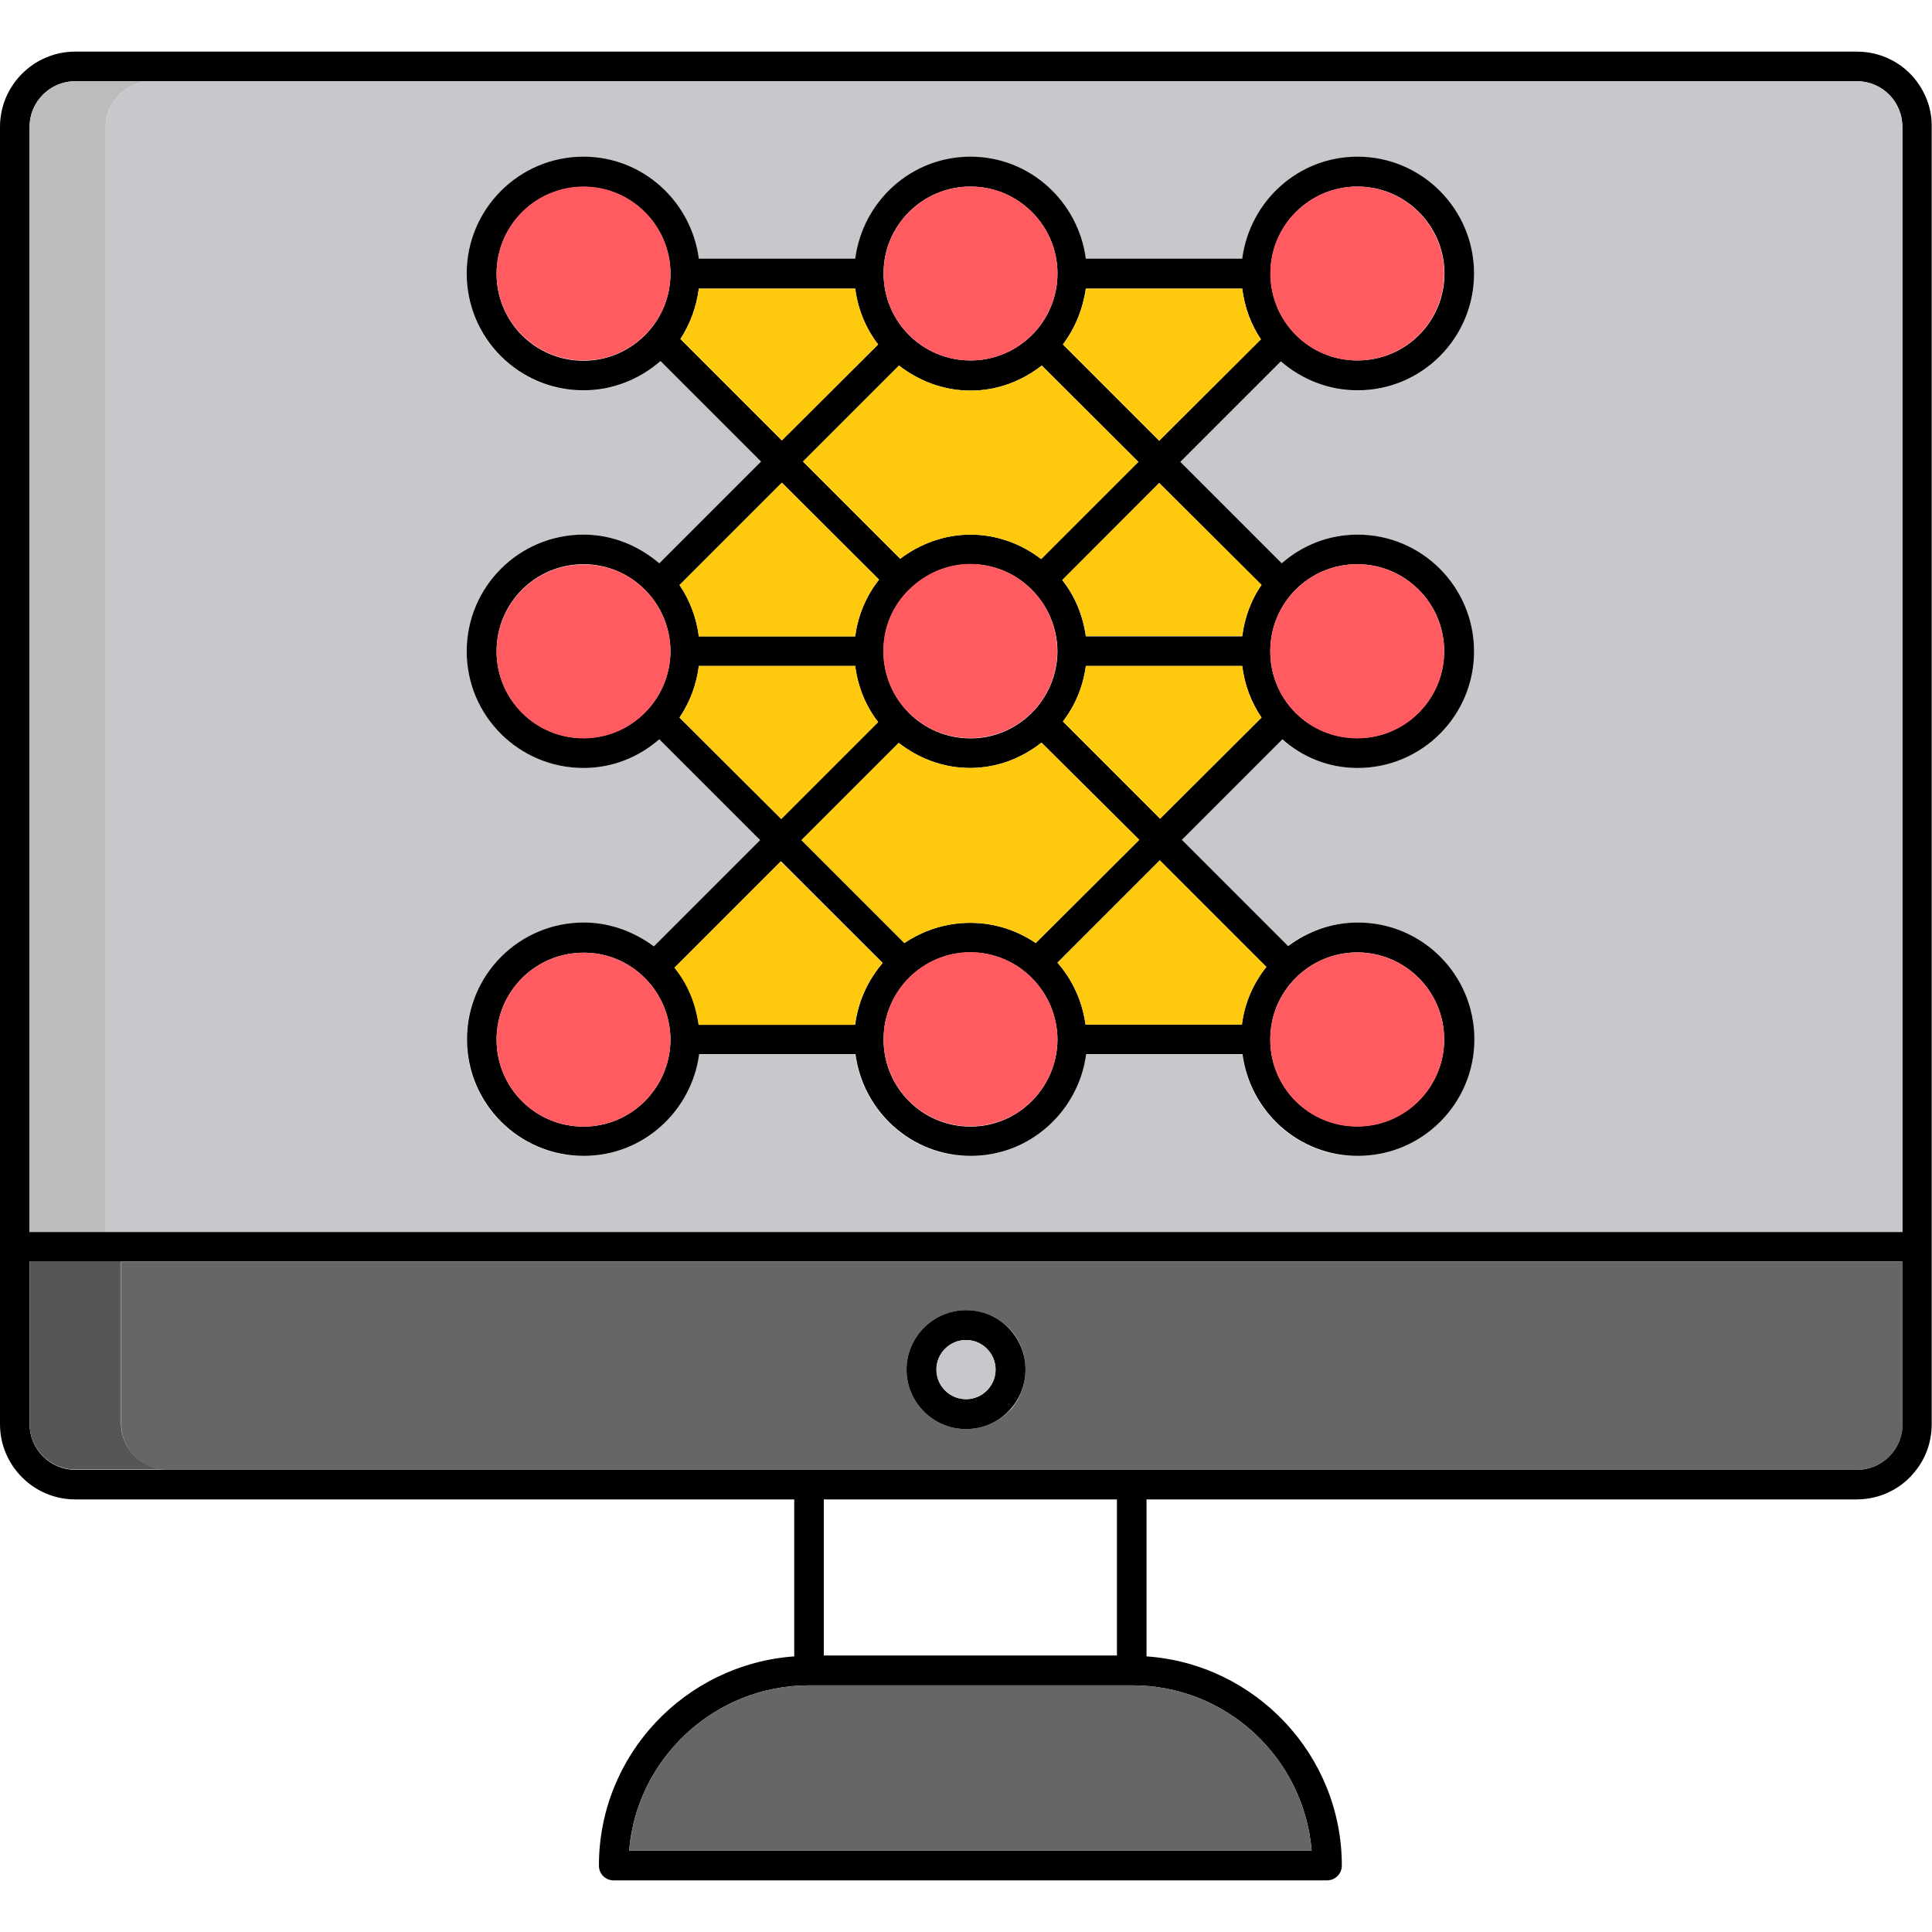
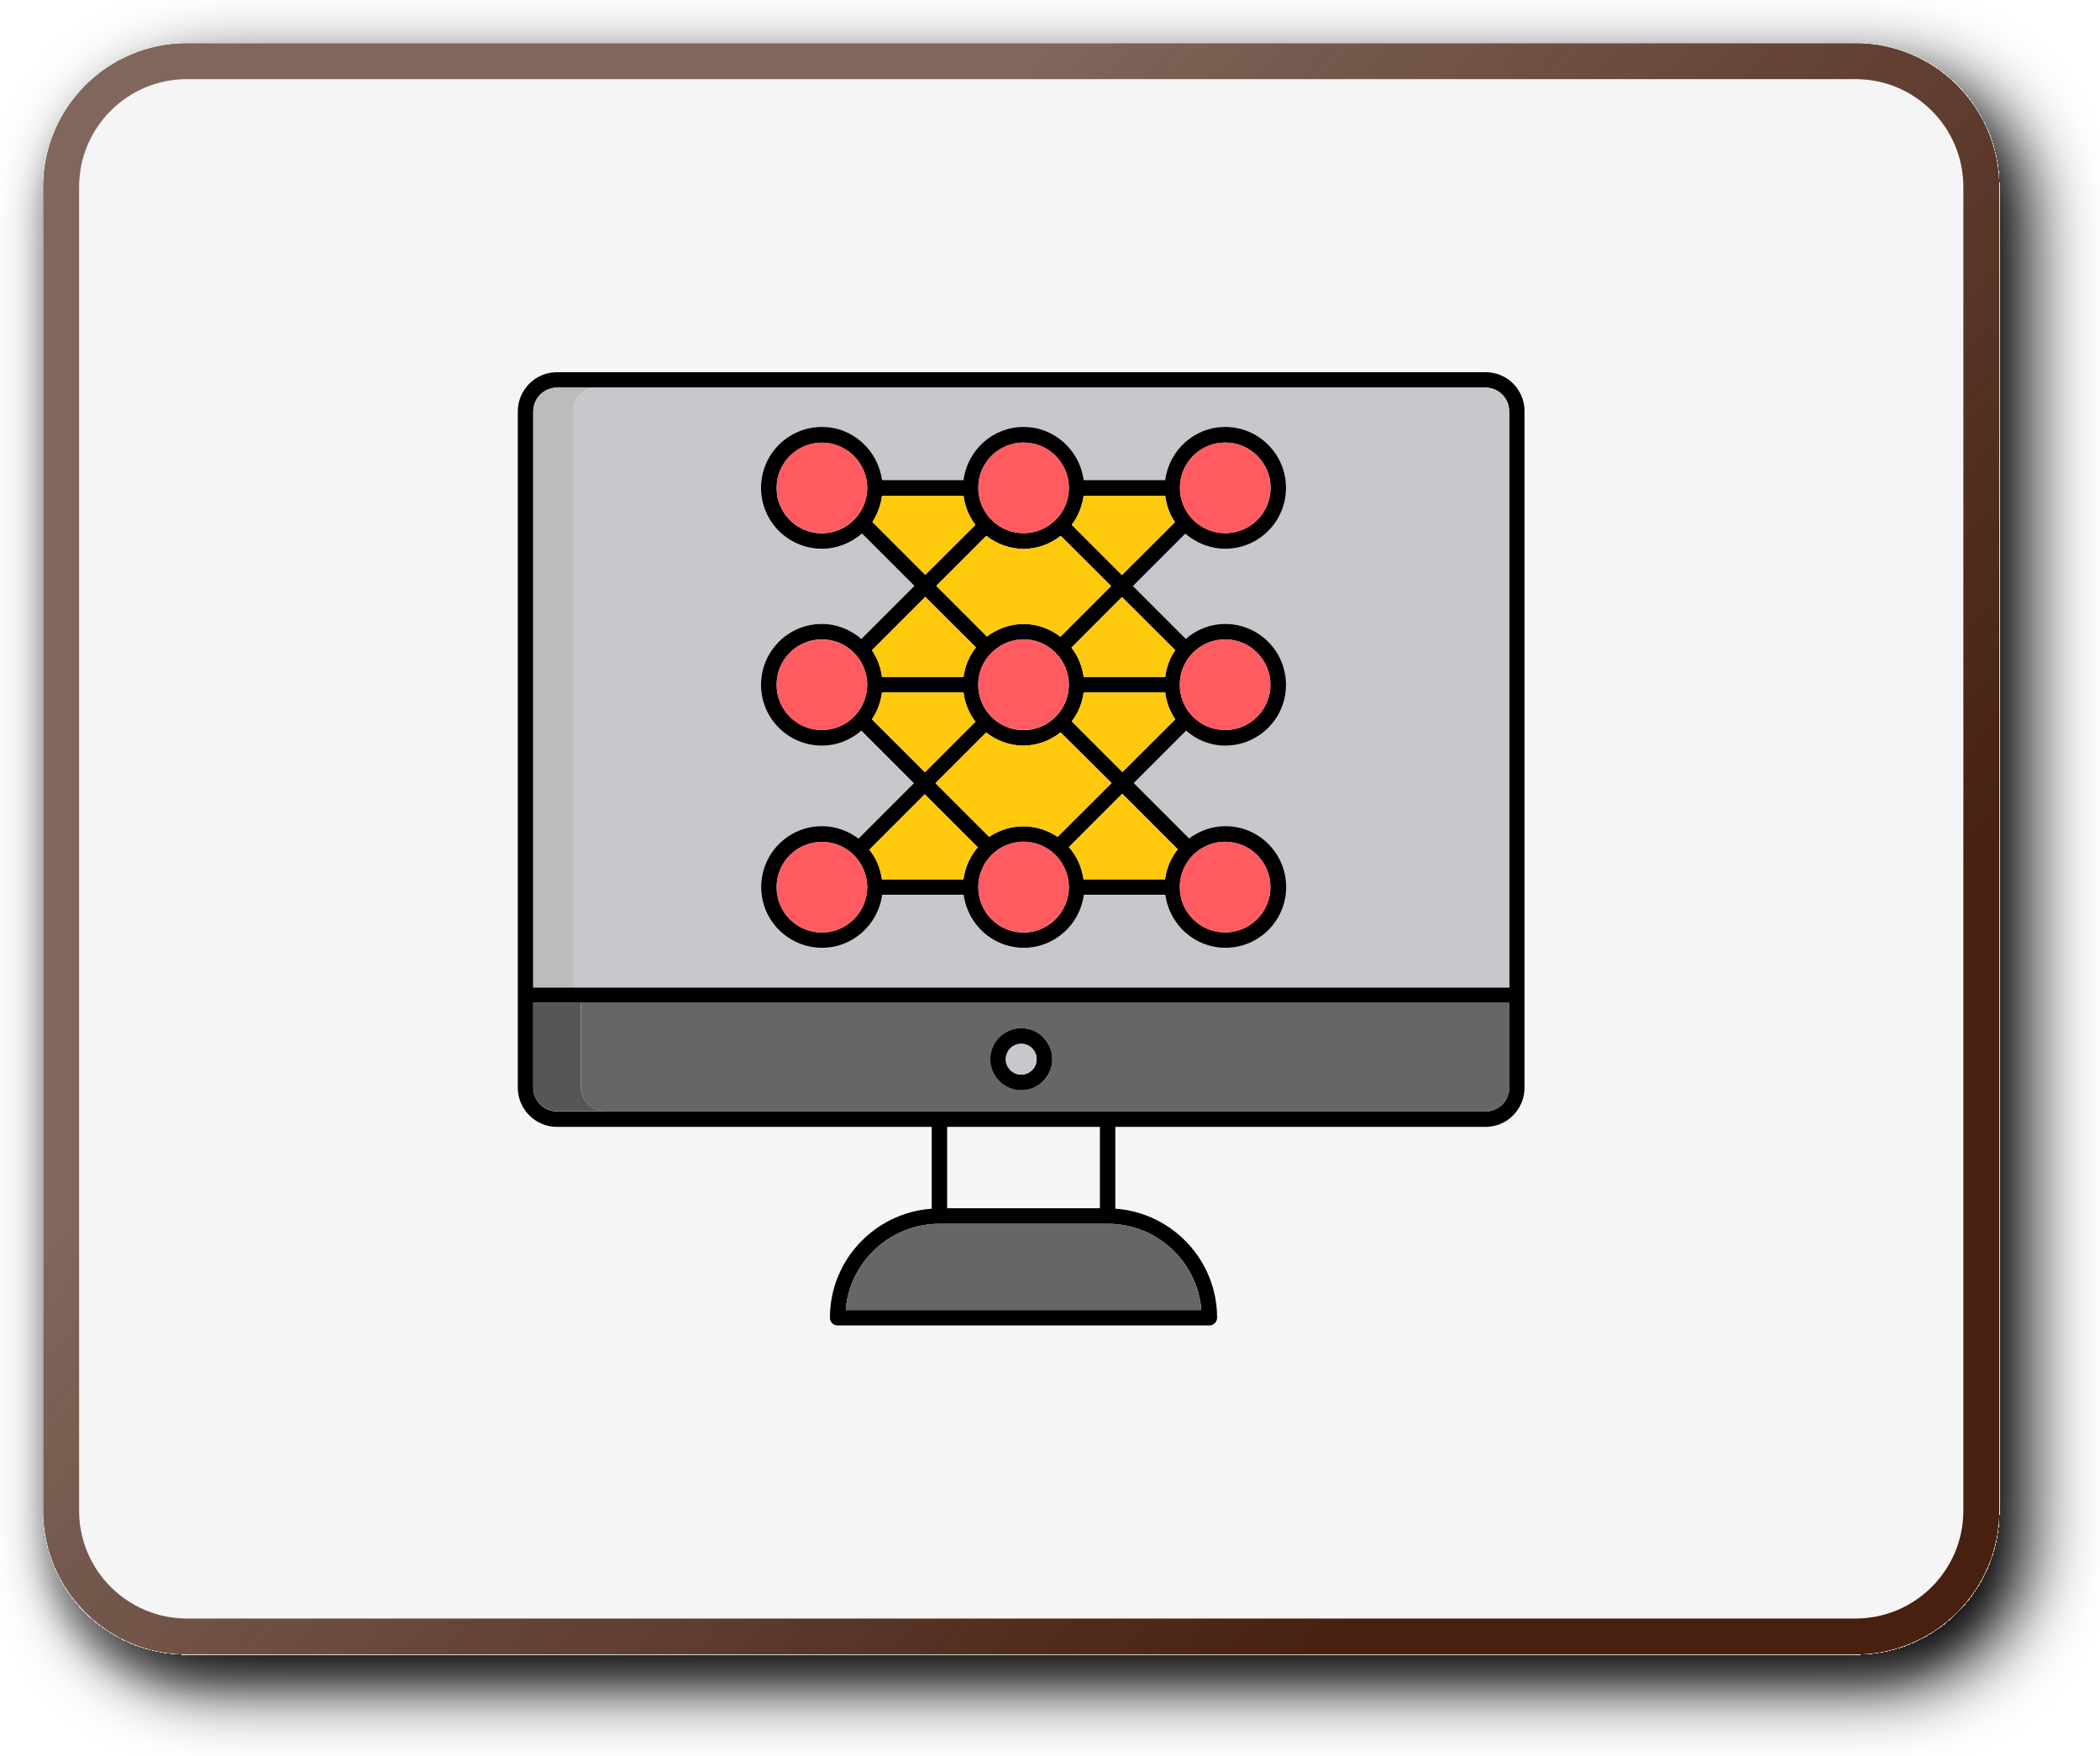
- <svg xmlns="http://www.w3.org/2000/svg" enable-background="new 0 0 64 64" viewBox="0 0 64 64">
-   <path d="M63.49,2.69c-0.45-0.6-1.17-0.98-1.98-0.98H2.49C1.12,1.71,0,2.83,0,4.2v42.98c0,1.37,1.12,2.49,2.49,2.49h23.82v5.2   c-3.61,0.26-6.47,3.26-6.47,6.93c0,0.28,0.22,0.49,0.49,0.49h23.63c0.27,0,0.49-0.22,0.49-0.49c0-3.67-2.87-6.68-6.47-6.93v-5.2   h23.52c0.81,0,1.53-0.38,1.98-0.98c0.32-0.41,0.51-0.94,0.51-1.51V4.2C64,3.64,63.81,3.12,63.49,2.69z M0.98,4.2   c0-0.83,0.68-1.51,1.51-1.51h59.02c0.84,0,1.51,0.68,1.51,1.51v36.61H0.98V4.2z M43.45,61.31H20.84c0.25-3.06,2.83-5.48,5.96-5.48   h10.69C40.63,55.82,43.2,58.24,43.45,61.31z M27.29,54.84v-5.17H37v5.17H27.29z M63.02,47.18c0,0.83-0.67,1.51-1.51,1.51H2.49   c-0.83,0-1.51-0.68-1.51-1.51v-5.39h62.03V47.18z" />
-   <path fill="#666" d="M43.45 61.31H20.84c.25-3.06 2.83-5.48 5.96-5.48h10.69C40.63 55.82 43.2 58.24 43.45 61.31zM4.02 41.79v5.39c0 .83.68 1.51 1.51 1.51h55.99c.84 0 1.51-.68 1.51-1.51v-5.39H4.02zM32 47.34c-1.08 0-1.97-.88-1.97-1.97 0-1.08.89-1.97 1.97-1.97.61 0 1.15.28 1.53.71.28.34.44.78.44 1.26 0 .49-.17.93-.44 1.27C33.15 47.06 32.61 47.34 32 47.34z" />
-   <path fill="#565656" d="M5.52,48.68H2.49c-0.83,0-1.51-0.68-1.51-1.51v-5.39h3.03v5.39C4.02,48,4.7,48.68,5.52,48.68z" />
-   <path fill="#c8c8cc" d="M61.51,2.69H5.01c-0.83,0-1.51,0.68-1.51,1.51v36.61h59.51V4.2C63.02,3.37,62.35,2.69,61.51,2.69z M44.97,38.3   c-1.97,0-3.57-1.48-3.82-3.37h-5.18c-0.19,1.47-1.2,2.68-2.56,3.15c-0.39,0.14-0.82,0.22-1.26,0.22c-1.97,0-3.57-1.48-3.82-3.37   h-5.18c-0.19,1.47-1.2,2.68-2.56,3.15c-0.39,0.14-0.82,0.22-1.26,0.22c-2.14,0-3.87-1.73-3.87-3.86c0-2.14,1.73-3.87,3.87-3.87   c0.43,0,0.86,0.08,1.25,0.22c0.38,0.13,0.75,0.32,1.07,0.57l0.74-0.74l2.79-2.79l-3.34-3.34c-0.36,0.32-0.8,0.57-1.26,0.73   c-0.39,0.14-0.81,0.22-1.25,0.22c-2.14,0-3.87-1.73-3.87-3.86c0-2.14,1.73-3.87,3.87-3.87c0.44,0,0.86,0.08,1.25,0.22   c0.46,0.16,0.9,0.41,1.26,0.73l3.37-3.37l-3.33-3.33c-0.37,0.33-0.82,0.59-1.3,0.76c-0.39,0.14-0.81,0.22-1.25,0.22   c-2.14,0-3.87-1.73-3.87-3.87c0-2.13,1.73-3.87,3.87-3.87c0.44,0,0.87,0.08,1.26,0.22c1.36,0.47,2.37,1.68,2.56,3.16h5.18   c0.25-1.9,1.85-3.38,3.82-3.38c0.44,0,0.87,0.08,1.26,0.22c1.36,0.47,2.37,1.68,2.56,3.16h5.18c0.25-1.9,1.85-3.38,3.82-3.38   c0.44,0,0.87,0.08,1.26,0.22c1.51,0.52,2.6,1.97,2.6,3.65c0,1.69-1.09,3.13-2.6,3.65c-0.39,0.14-0.82,0.22-1.26,0.22   c-0.31,0-0.6-0.04-0.88-0.11c-0.63-0.15-1.19-0.45-1.66-0.86L39.1,15.3l3.36,3.36c0.47-0.4,1.04-0.71,1.67-0.85   c0.27-0.07,0.55-0.1,0.84-0.1c0.44,0,0.87,0.08,1.26,0.22c1.51,0.52,2.6,1.96,2.6,3.65c0,1.68-1.09,3.12-2.6,3.64   c-0.39,0.14-0.82,0.22-1.26,0.22c-0.29,0-0.57-0.03-0.84-0.1c-0.63-0.14-1.2-0.44-1.67-0.85l-3.33,3.33l3.52,3.52   c0.51-0.38,1.11-0.65,1.78-0.74c0.18-0.03,0.35-0.04,0.53-0.04c0.43,0,0.86,0.07,1.25,0.22c1.52,0.51,2.61,1.96,2.61,3.65   c0,1.68-1.09,3.12-2.6,3.64C45.83,38.22,45.41,38.3,44.97,38.3z" />
-   <path fill="#bcbcbc" d="M5.01,2.69c-0.83,0-1.51,0.68-1.51,1.51v36.61H0.98V4.2c0-0.83,0.68-1.51,1.51-1.51H5.01z" />
-   <path d="M44.97,25.44c2.13,0,3.86-1.73,3.86-3.86c0-2.14-1.73-3.87-3.86-3.87c-0.96,0-1.84,0.36-2.51,0.95L39.1,15.3l3.33-3.33   c0.68,0.59,1.57,0.96,2.54,0.96c2.13,0,3.86-1.73,3.86-3.87c0-2.13-1.73-3.87-3.86-3.87c-1.97,0-3.57,1.48-3.82,3.38h-5.18   c-0.25-1.9-1.86-3.38-3.82-3.38c-1.97,0-3.57,1.48-3.82,3.38h-5.18c-0.25-1.9-1.86-3.38-3.82-3.38c-2.14,0-3.87,1.74-3.87,3.87   c0,2.14,1.73,3.87,3.87,3.87c0.97,0,1.86-0.37,2.55-0.97l3.33,3.33l-3.37,3.37c-0.68-0.58-1.55-0.95-2.51-0.95   c-2.14,0-3.87,1.73-3.87,3.87c0,2.13,1.73,3.86,3.87,3.86c0.96,0,1.83-0.36,2.51-0.95l3.34,3.34l-3.52,3.52   c-0.65-0.48-1.45-0.79-2.32-0.79c-2.14,0-3.87,1.73-3.87,3.87c0,2.13,1.73,3.86,3.87,3.86c1.96,0,3.57-1.48,3.82-3.37h5.18   c0.25,1.89,1.85,3.37,3.82,3.37c1.96,0,3.57-1.48,3.82-3.37h5.18c0.25,1.89,1.85,3.37,3.82,3.37c2.13,0,3.86-1.73,3.86-3.86   c0-2.14-1.73-3.87-3.86-3.87c-0.88,0-1.66,0.3-2.31,0.78l-3.52-3.52l3.33-3.33C43.13,25.07,44,25.44,44.97,25.44z M44.97,6.18   c1.59,0,2.88,1.3,2.88,2.88c0,1.6-1.29,2.88-2.88,2.88c-1.6,0-2.88-1.29-2.88-2.88C42.08,7.48,43.37,6.18,44.97,6.18z M35.97,9.56   h5.18c0.08,0.62,0.29,1.19,0.62,1.68L38.4,14.6l-3.19-3.19C35.61,10.88,35.87,10.24,35.97,9.56z M35.03,21.58   c-0.01,1.59-1.3,2.88-2.88,2.88c-1.6,0-2.88-1.29-2.88-2.88c0,0,0,0,0-0.01c0-0.8,0.32-1.51,0.85-2.03s1.24-0.85,2.04-0.85   C33.73,18.69,35.02,19.98,35.03,21.58L35.03,21.58C35.02,21.58,35.03,21.58,35.03,21.58z M37.74,27.82l-3.43,3.42   c-0.62-0.42-1.36-0.67-2.17-0.67c-0.81,0-1.56,0.25-2.18,0.67l-3.41-3.41l3.22-3.22c0.66,0.51,1.47,0.83,2.36,0.83   c0.9,0,1.71-0.32,2.37-0.84L37.74,27.82z M34.49,18.52c-0.65-0.5-1.46-0.81-2.34-0.81c-0.88,0-1.68,0.31-2.33,0.8l-3.22-3.22   l3.18-3.18c0.66,0.51,1.48,0.83,2.37,0.83c0.9,0,1.7-0.32,2.36-0.83l3.2,3.19L34.49,18.52z M32.15,6.18c1.59,0,2.88,1.3,2.88,2.88   c0,1.6-1.3,2.88-2.88,2.88c-1.6,0-2.88-1.29-2.88-2.88C29.26,7.48,30.55,6.18,32.15,6.18z M19.33,11.95c-1.6,0-2.88-1.29-2.88-2.88   c0-1.59,1.29-2.88,2.88-2.88c1.59,0,2.88,1.3,2.88,2.88C22.21,10.66,20.91,11.95,19.33,11.95z M22.54,11.23   c0.32-0.49,0.53-1.06,0.61-1.67h5.18c0.09,0.69,0.35,1.32,0.76,1.85l-3.19,3.18L22.54,11.23z M25.9,15.99l3.22,3.21   c-0.42,0.53-0.7,1.18-0.79,1.88h-5.18c-0.08-0.62-0.3-1.2-0.64-1.7L25.9,15.99z M22.21,21.57C22.21,21.58,22.21,21.58,22.21,21.57   c-0.01,1.6-1.3,2.88-2.88,2.88c-1.6,0-2.88-1.29-2.88-2.88c0-1.6,1.29-2.88,2.88-2.88C20.91,18.69,22.2,19.97,22.21,21.57   C22.21,21.57,22.21,21.57,22.21,21.57z M22.51,23.77c0.34-0.5,0.56-1.08,0.64-1.71h5.18c0.09,0.7,0.35,1.33,0.76,1.86l-3.21,3.21   L22.51,23.77z M22.21,34.44C22.21,34.44,22.21,34.44,22.21,34.44c-0.01,1.6-1.3,2.88-2.88,2.88c-1.6,0-2.88-1.29-2.88-2.88   c0-1.6,1.29-2.88,2.88-2.88C20.91,31.55,22.2,32.84,22.21,34.44C22.21,34.43,22.21,34.43,22.21,34.44z M28.33,33.94h-5.18   c-0.1-0.72-0.37-1.36-0.8-1.89l3.52-3.52l3.37,3.37C28.75,32.47,28.43,33.17,28.33,33.94z M35.03,34.44   c-0.01,1.59-1.3,2.88-2.88,2.88c-1.6,0-2.88-1.29-2.88-2.88c0-0.01,0-0.01,0-0.01c0-1.59,1.29-2.88,2.88-2.88   C33.73,31.55,35.02,32.84,35.03,34.44L35.03,34.44z M42.08,34.44c0-0.01,0-0.01,0-0.02c0-1.58,1.29-2.87,2.88-2.87   c1.59,0,2.88,1.29,2.88,2.88c0,1.59-1.29,2.88-2.88,2.88C43.37,37.31,42.08,36.03,42.08,34.44C42.08,34.44,42.08,34.44,42.08,34.44   z M41.95,32.03c-0.43,0.54-0.72,1.19-0.81,1.91h-5.18c-0.11-0.78-0.43-1.48-0.93-2.05l3.39-3.39L41.95,32.03z M38.43,27.12   l-3.22-3.22c0.4-0.52,0.67-1.15,0.76-1.84h5.18c0.08,0.63,0.3,1.21,0.64,1.71L38.43,27.12z M41.15,21.08h-5.18   c-0.1-0.7-0.36-1.33-0.78-1.86L38.4,16l3.39,3.38C41.44,19.87,41.23,20.46,41.15,21.08z M42.08,21.57   C42.08,21.57,42.08,21.57,42.08,21.57c0-1.6,1.29-2.88,2.88-2.88c1.59,0,2.88,1.29,2.88,2.88c0,1.59-1.29,2.88-2.88,2.88   c-1.6,0-2.88-1.28-2.88-2.87C42.08,21.58,42.08,21.58,42.08,21.57z" />
-   <path fill="#ffc90d" d="M41.79 19.37c-.34.5-.56 1.08-.64 1.7h-5.18c-.1-.7-.36-1.33-.78-1.86L38.4 16 41.79 19.37zM41.77 11.24L38.4 14.6l-3.19-3.19c.4-.53.66-1.16.76-1.85h5.18C41.23 10.18 41.43 10.75 41.77 11.24zM37.71 15.3l-3.22 3.22c-.65-.5-1.46-.81-2.34-.81-.88 0-1.68.31-2.33.8l-3.22-3.22 3.18-3.18c.66.51 1.48.83 2.37.83.9 0 1.7-.32 2.36-.83L37.71 15.3zM41.79 23.77l-3.36 3.35-3.22-3.22c.4-.52.67-1.15.76-1.84h5.18C41.23 22.69 41.44 23.27 41.79 23.77zM41.95 32.03c-.43.54-.72 1.19-.81 1.91h-5.18c-.11-.78-.43-1.48-.93-2.05l3.39-3.39L41.95 32.03zM37.74 27.82l-3.43 3.42c-.62-.42-1.36-.67-2.17-.67-.81 0-1.56.25-2.18.67l-3.41-3.41 3.22-3.22c.66.51 1.47.83 2.36.83.9 0 1.71-.32 2.37-.84L37.74 27.82zM29.24 31.9c-.49.57-.82 1.27-.92 2.05h-5.18c-.1-.72-.37-1.36-.8-1.89l3.52-3.52L29.24 31.9zM29.09 23.92l-3.21 3.21-3.37-3.36c.34-.5.56-1.08.64-1.71h5.18C28.42 22.76 28.68 23.39 29.09 23.92zM29.12 19.2c-.42.53-.7 1.18-.79 1.88h-5.18c-.08-.62-.3-1.2-.64-1.7l3.39-3.39L29.12 19.2zM29.09 11.41l-3.19 3.18-3.36-3.36c.32-.49.53-1.06.61-1.67h5.18C28.42 10.24 28.68 10.88 29.09 11.41z" />
-   <path fill="#ff5b61" d="M47.84,9.06c0,1.6-1.29,2.88-2.88,2.88c-1.6,0-2.88-1.29-2.88-2.88c0-1.59,1.29-2.88,2.88-2.88   C46.55,6.18,47.84,7.48,47.84,9.06z" />
-   <circle cx="32.15" cy="9.06" r="2.88" fill="#ff5b61" />
-   <circle cx="19.33" cy="9.06" r="2.88" fill="#ff5b61" />
-   <path fill="#ff5b61" d="M47.84 21.58c0 1.59-1.29 2.88-2.88 2.88-1.6 0-2.88-1.28-2.88-2.87 0-.01 0-.01 0-.02 0 0 0 0 0-.01 0-1.59 1.29-2.87 2.88-2.87C46.55 18.69 47.84 19.98 47.84 21.58zM35.02 21.57C35.02 21.58 35.03 21.58 35.02 21.57c0 1.6-1.29 2.88-2.88 2.88-1.6 0-2.88-1.29-2.88-2.88 0 0 0 0 0-.01 0-.8.32-1.51.85-2.03s1.24-.85 2.04-.85C33.73 18.69 35.02 19.98 35.02 21.57L35.02 21.57zM22.21 21.56C22.21 21.57 22.21 21.57 22.21 21.56c0 .02 0 .02 0 .02-.01 1.59-1.3 2.88-2.88 2.88-1.6 0-2.88-1.29-2.88-2.88 0-1.6 1.29-2.88 2.88-2.88C20.91 18.69 22.2 19.97 22.21 21.56zM47.84 34.44c0 1.59-1.29 2.88-2.88 2.88-1.6 0-2.88-1.28-2.88-2.87 0-.01 0-.01 0-.01 0-.01 0-.01 0-.02 0-1.58 1.29-2.87 2.88-2.87C46.55 31.55 47.84 32.84 47.84 34.44zM35.03 34.43L35.03 34.43c-.01 1.6-1.3 2.88-2.88 2.88-1.6 0-2.88-1.29-2.88-2.88 0-.01 0-.01 0-.01 0-1.59 1.29-2.88 2.88-2.88C33.73 31.55 35.02 32.84 35.03 34.43zM22.21 34.43C22.21 34.43 22.21 34.43 22.21 34.43c0 .01 0 .01 0 .02-.01 1.59-1.3 2.87-2.88 2.87-1.6 0-2.88-1.29-2.88-2.88 0-1.6 1.29-2.88 2.88-2.88C20.91 31.55 22.2 32.84 22.21 34.43z" />
-   <path d="M32,43.4c-1.08,0-1.97,0.89-1.97,1.97c0,1.09,0.89,1.97,1.97,1.97c1.09,0,1.97-0.88,1.97-1.97   C33.97,44.28,33.09,43.4,32,43.4z M32,46.35c-0.54,0-0.98-0.44-0.98-0.98c0-0.54,0.44-0.98,0.98-0.98c0.54,0,0.98,0.44,0.98,0.98   C32.98,45.91,32.54,46.35,32,46.35z" />
-   <circle cx="32" cy="45.37" r=".98" fill="#c8c8cc" />
+ <svg xmlns="http://www.w3.org/2000/svg" width="292" height="244" viewBox="0 0 292 244" fill="none">
+   <g filter="url(#filter0_dd_1_3146)">
+     <rect x="6" y="6" width="272" height="224" rx="20" fill="#F5F5F5" />
+     <rect x="8.5" y="8.5" width="267" height="219" rx="17.5" stroke="url(#paint0_linear_1_3146)" stroke-width="5" />
+   </g>
+   <path d="M210.884 53.884C209.9 52.572 208.325 51.741 206.553 51.741H77.447C74.45 51.741 72 54.191 72 57.188V151.206C72 154.203 74.45 156.653 77.447 156.653H129.553V168.028C121.656 168.597 115.4 175.159 115.4 183.188C115.4 183.8 115.881 184.259 116.472 184.259H168.162C168.753 184.259 169.234 183.778 169.234 183.188C169.234 175.159 162.956 168.575 155.081 168.028V156.653H206.531C208.303 156.653 209.878 155.822 210.862 154.509C211.562 153.613 211.978 152.453 211.978 151.206V57.188C212 55.962 211.584 54.825 210.884 53.884ZM74.144 57.188C74.144 55.372 75.631 53.884 77.447 53.884H206.553C208.391 53.884 209.856 55.372 209.856 57.188V137.272H74.144V57.188ZM167.047 182.116H117.588C118.134 175.422 123.778 170.128 130.625 170.128H154.009C160.878 170.106 166.5 175.4 167.047 182.116ZM131.697 167.963V156.653H152.938V167.963H131.697ZM209.856 151.206C209.856 153.022 208.391 154.509 206.553 154.509H77.447C75.631 154.509 74.144 153.022 74.144 151.206V139.416H209.834V151.206H209.856Z" fill="black" />
+   <path d="M167.047 182.116H117.588C118.134 175.422 123.778 170.128 130.625 170.128H154.009C160.878 170.106 166.5 175.4 167.047 182.116ZM80.794 139.416V151.206C80.794 153.022 82.281 154.509 84.097 154.509H206.575C208.413 154.509 209.878 153.022 209.878 151.206V139.416H80.794ZM142 151.556C139.638 151.556 137.691 149.631 137.691 147.247C137.691 144.884 139.638 142.937 142 142.937C143.334 142.937 144.516 143.55 145.347 144.491C145.959 145.234 146.309 146.197 146.309 147.247C146.309 148.319 145.938 149.281 145.347 150.025C144.516 150.944 143.334 151.556 142 151.556Z" fill="#666666" />
+   <path d="M84.075 154.487H77.447C75.631 154.487 74.144 153 74.144 151.184V139.394H80.772V151.184C80.794 153 82.281 154.487 84.075 154.487Z" fill="#565656" />
+   <path d="M206.553 53.884H82.959C81.144 53.884 79.656 55.372 79.656 57.188V137.272H209.834V57.188C209.856 55.372 208.391 53.884 206.553 53.884ZM170.372 131.781C166.063 131.781 162.563 128.544 162.016 124.409H150.684C150.269 127.625 148.059 130.272 145.084 131.3C144.231 131.606 143.291 131.781 142.328 131.781C138.019 131.781 134.519 128.544 133.972 124.409H122.641C122.225 127.625 120.016 130.272 117.041 131.3C116.188 131.606 115.247 131.781 114.284 131.781C109.603 131.781 105.819 127.997 105.819 123.337C105.819 118.656 109.603 114.872 114.284 114.872C115.225 114.872 116.166 115.047 117.019 115.353C117.85 115.637 118.659 116.053 119.359 116.6L120.978 114.981L127.081 108.878L119.775 101.572C118.988 102.272 118.025 102.819 117.019 103.169C116.166 103.475 115.247 103.65 114.284 103.65C109.603 103.65 105.819 99.866 105.819 95.206C105.819 90.525 109.603 86.741 114.284 86.741C115.247 86.741 116.166 86.916 117.019 87.222C118.025 87.572 118.988 88.119 119.775 88.819L127.147 81.447L119.862 74.162C119.053 74.884 118.069 75.453 117.019 75.825C116.166 76.131 115.247 76.306 114.284 76.306C109.603 76.306 105.819 72.522 105.819 67.841C105.819 63.181 109.603 59.375 114.284 59.375C115.247 59.375 116.188 59.55 117.041 59.856C120.016 60.884 122.225 63.531 122.641 66.769H133.972C134.519 62.612 138.019 59.375 142.328 59.375C143.291 59.375 144.231 59.55 145.084 59.856C148.059 60.884 150.269 63.531 150.684 66.769H162.016C162.563 62.612 166.063 59.375 170.372 59.375C171.334 59.375 172.275 59.55 173.128 59.856C176.431 60.994 178.816 64.166 178.816 67.841C178.816 71.537 176.431 74.688 173.128 75.825C172.275 76.131 171.334 76.306 170.372 76.306C169.694 76.306 169.059 76.219 168.447 76.066C167.069 75.737 165.844 75.081 164.816 74.184L157.531 81.469L164.881 88.819C165.909 87.944 167.156 87.266 168.534 86.959C169.125 86.806 169.738 86.741 170.372 86.741C171.334 86.741 172.275 86.916 173.128 87.222C176.431 88.359 178.816 91.509 178.816 95.206C178.816 98.881 176.431 102.031 173.128 103.169C172.275 103.475 171.334 103.65 170.372 103.65C169.738 103.65 169.125 103.584 168.534 103.431C167.156 103.125 165.909 102.469 164.881 101.572L157.597 108.856L165.297 116.556C166.413 115.725 167.725 115.134 169.191 114.937C169.584 114.872 169.956 114.85 170.35 114.85C171.291 114.85 172.231 115.003 173.084 115.331C176.409 116.447 178.794 119.619 178.794 123.316C178.794 126.991 176.409 130.141 173.106 131.278C172.253 131.606 171.334 131.781 170.372 131.781Z" fill="#C8C8CC" />
+   <path d="M82.959 53.884C81.144 53.884 79.656 55.372 79.656 57.188V137.272H74.144V57.188C74.144 55.372 75.631 53.884 77.447 53.884H82.959Z" fill="#BCBCBC" />
+   <path d="M170.372 103.65C175.031 103.65 178.816 99.866 178.816 95.206C178.816 90.525 175.031 86.741 170.372 86.741C168.272 86.741 166.347 87.528 164.881 88.819L157.531 81.469L164.816 74.184C166.303 75.475 168.25 76.284 170.372 76.284C175.031 76.284 178.816 72.5 178.816 67.819C178.816 63.159 175.031 59.353 170.372 59.353C166.062 59.353 162.562 62.591 162.016 66.747H150.684C150.137 62.591 146.616 59.353 142.328 59.353C138.019 59.353 134.519 62.591 133.972 66.747H122.641C122.094 62.591 118.572 59.353 114.284 59.353C109.603 59.353 105.819 63.159 105.819 67.819C105.819 72.5 109.603 76.284 114.284 76.284C116.406 76.284 118.353 75.475 119.862 74.162L127.147 81.447L119.775 88.819C118.287 87.55 116.384 86.741 114.284 86.741C109.603 86.741 105.819 90.525 105.819 95.206C105.819 99.866 109.603 103.65 114.284 103.65C116.384 103.65 118.287 102.862 119.775 101.572L127.081 108.878L119.381 116.578C117.959 115.528 116.209 114.85 114.306 114.85C109.625 114.85 105.841 118.634 105.841 123.316C105.841 127.975 109.625 131.759 114.306 131.759C118.594 131.759 122.116 128.522 122.662 124.387H133.994C134.541 128.522 138.041 131.759 142.35 131.759C146.637 131.759 150.159 128.522 150.706 124.387H162.037C162.584 128.522 166.084 131.759 170.394 131.759C175.053 131.759 178.837 127.975 178.837 123.316C178.837 118.634 175.053 114.85 170.394 114.85C168.469 114.85 166.762 115.506 165.341 116.556L157.641 108.856L164.925 101.572C166.347 102.841 168.25 103.65 170.372 103.65ZM170.372 61.519C173.85 61.519 176.672 64.362 176.672 67.819C176.672 71.319 173.85 74.119 170.372 74.119C166.872 74.119 164.072 71.297 164.072 67.819C164.05 64.362 166.872 61.519 170.372 61.519ZM150.684 68.912H162.016C162.191 70.269 162.65 71.516 163.372 72.588L156 79.938L149.022 72.959C149.897 71.8 150.466 70.4 150.684 68.912ZM148.628 95.206C148.606 98.684 145.784 101.506 142.328 101.506C138.828 101.506 136.028 98.684 136.028 95.206C136.028 95.206 136.028 95.206 136.028 95.184C136.028 93.434 136.728 91.881 137.887 90.744C139.047 89.606 140.6 88.884 142.35 88.884C145.784 88.884 148.606 91.706 148.628 95.206ZM154.556 108.856L147.053 116.337C145.697 115.419 144.078 114.872 142.306 114.872C140.534 114.872 138.894 115.419 137.537 116.337L130.078 108.878L137.122 101.834C138.566 102.95 140.337 103.65 142.284 103.65C144.253 103.65 146.025 102.95 147.469 101.812L154.556 108.856ZM147.447 88.513C146.025 87.419 144.253 86.741 142.328 86.741C140.403 86.741 138.653 87.419 137.231 88.491L130.187 81.447L137.144 74.491C138.587 75.606 140.381 76.306 142.328 76.306C144.297 76.306 146.047 75.606 147.491 74.491L154.491 81.469L147.447 88.513ZM142.328 61.519C145.806 61.519 148.628 64.362 148.628 67.819C148.628 71.319 145.784 74.119 142.328 74.119C138.828 74.119 136.028 71.297 136.028 67.819C136.006 64.362 138.828 61.519 142.328 61.519ZM114.284 74.141C110.784 74.141 107.984 71.319 107.984 67.841C107.984 64.362 110.806 61.541 114.284 61.541C117.762 61.541 120.584 64.384 120.584 67.841C120.584 71.319 117.741 74.141 114.284 74.141ZM121.306 72.566C122.006 71.494 122.466 70.247 122.641 68.912H133.972C134.169 70.422 134.737 71.8 135.634 72.959L128.656 79.916L121.306 72.566ZM128.656 82.978L135.7 90C134.781 91.159 134.169 92.581 133.972 94.112H122.641C122.466 92.756 121.984 91.487 121.241 90.394L128.656 82.978ZM120.584 95.184C120.584 95.206 120.584 95.206 120.584 95.184C120.562 98.684 117.741 101.484 114.284 101.484C110.784 101.484 107.984 98.662 107.984 95.184C107.984 91.684 110.806 88.884 114.284 88.884C117.741 88.884 120.562 91.684 120.584 95.184ZM121.241 99.997C121.984 98.903 122.466 97.634 122.641 96.256H133.972C134.169 97.787 134.737 99.166 135.634 100.325L128.612 107.347L121.241 99.997ZM120.584 123.337C120.562 126.837 117.741 129.637 114.284 129.637C110.784 129.637 107.984 126.816 107.984 123.337C107.984 119.837 110.806 117.037 114.284 117.037C117.741 117.016 120.562 119.837 120.584 123.337C120.584 123.316 120.584 123.316 120.584 123.337ZM133.972 122.244H122.641C122.422 120.669 121.831 119.269 120.891 118.109L128.591 110.409L135.962 117.781C134.891 119.028 134.191 120.559 133.972 122.244ZM148.628 123.337C148.606 126.816 145.784 129.637 142.328 129.637C138.828 129.637 136.028 126.816 136.028 123.337C136.028 123.316 136.028 123.316 136.028 123.316C136.028 119.837 138.85 117.016 142.328 117.016C145.784 117.016 148.606 119.837 148.628 123.337ZM164.05 123.337C164.05 123.316 164.05 123.316 164.05 123.294C164.05 119.837 166.872 117.016 170.35 117.016C173.828 117.016 176.65 119.837 176.65 123.316C176.65 126.794 173.828 129.616 170.35 129.616C166.872 129.616 164.05 126.816 164.05 123.337ZM163.766 118.066C162.825 119.247 162.191 120.669 161.994 122.244H150.662C150.422 120.537 149.722 119.006 148.628 117.759L156.044 110.344L163.766 118.066ZM156.066 107.325L149.022 100.281C149.897 99.144 150.487 97.766 150.684 96.256H162.016C162.191 97.634 162.672 98.903 163.416 99.997L156.066 107.325ZM162.016 94.112H150.684C150.466 92.581 149.897 91.203 148.978 90.044L156 83L163.416 90.394C162.65 91.466 162.191 92.756 162.016 94.112ZM164.05 95.184C164.05 91.684 166.872 88.884 170.35 88.884C173.828 88.884 176.65 91.706 176.65 95.184C176.65 98.662 173.828 101.484 170.35 101.484C166.85 101.484 164.05 98.684 164.05 95.206C164.05 95.206 164.05 95.206 164.05 95.184Z" fill="black" />
+   <path d="M163.416 90.372C162.672 91.466 162.191 92.734 162.016 94.091H150.684C150.466 92.559 149.897 91.181 148.978 90.022L156 83L163.416 90.372ZM163.372 72.588L156 79.938L149.022 72.959C149.897 71.8 150.466 70.422 150.684 68.912H162.016C162.191 70.269 162.628 71.516 163.372 72.588ZM154.491 81.469L147.447 88.513C146.025 87.419 144.253 86.741 142.328 86.741C140.403 86.741 138.653 87.419 137.231 88.491L130.188 81.447L137.144 74.491C138.588 75.606 140.381 76.306 142.328 76.306C144.297 76.306 146.047 75.606 147.491 74.491L154.491 81.469ZM163.416 99.997L156.066 107.325L149.022 100.281C149.897 99.144 150.488 97.766 150.684 96.256H162.016C162.191 97.634 162.65 98.903 163.416 99.997ZM163.766 118.066C162.825 119.247 162.191 120.669 161.994 122.244H150.663C150.422 120.538 149.722 119.006 148.628 117.759L156.044 110.344L163.766 118.066ZM154.556 108.856L147.053 116.338C145.697 115.419 144.078 114.872 142.306 114.872C140.534 114.872 138.894 115.419 137.538 116.338L130.078 108.878L137.122 101.834C138.566 102.95 140.338 103.65 142.284 103.65C144.253 103.65 146.025 102.95 147.469 101.813L154.556 108.856ZM135.963 117.781C134.891 119.028 134.169 120.559 133.95 122.266H122.619C122.4 120.691 121.809 119.291 120.869 118.131L128.569 110.431L135.963 117.781ZM135.634 100.325L128.613 107.347L121.241 99.997C121.984 98.903 122.466 97.634 122.641 96.256H133.972C134.169 97.787 134.738 99.166 135.634 100.325ZM135.7 90C134.781 91.159 134.169 92.581 133.972 94.112H122.641C122.466 92.756 121.984 91.487 121.241 90.394L128.656 82.978L135.7 90ZM135.634 72.959L128.656 79.916L121.306 72.566C122.006 71.494 122.466 70.247 122.641 68.912H133.972C134.169 70.4 134.738 71.8 135.634 72.959Z" fill="#FFC90D" />
+   <path d="M176.65 67.819C176.65 71.319 173.828 74.119 170.35 74.119C166.85 74.119 164.05 71.297 164.05 67.819C164.05 64.341 166.872 61.519 170.35 61.519C173.828 61.519 176.65 64.362 176.65 67.819Z" fill="#FF5B61" />
+   <path d="M142.328 74.119C145.808 74.119 148.628 71.298 148.628 67.819C148.628 64.339 145.808 61.519 142.328 61.519C138.849 61.519 136.028 64.339 136.028 67.819C136.028 71.298 138.849 74.119 142.328 74.119Z" fill="#FF5B61" />
+   <path d="M114.284 74.119C117.764 74.119 120.584 71.298 120.584 67.819C120.584 64.339 117.764 61.519 114.284 61.519C110.805 61.519 107.984 64.339 107.984 67.819C107.984 71.298 110.805 74.119 114.284 74.119Z" fill="#FF5B61" />
+   <path d="M176.65 95.206C176.65 98.684 173.828 101.506 170.35 101.506C166.85 101.506 164.05 98.706 164.05 95.228C164.05 95.206 164.05 95.206 164.05 95.184C164.05 95.184 164.05 95.184 164.05 95.162C164.05 91.684 166.872 88.884 170.35 88.884C173.828 88.884 176.65 91.706 176.65 95.206ZM148.606 95.184C148.628 95.206 148.606 95.206 148.606 95.184C148.606 98.684 145.784 101.484 142.306 101.484C138.806 101.484 136.006 98.662 136.006 95.184C136.006 95.184 136.006 95.184 136.006 95.162C136.006 93.412 136.706 91.859 137.866 90.722C139.025 89.584 140.578 88.862 142.328 88.862C145.784 88.884 148.606 91.706 148.606 95.184ZM120.584 95.162C120.584 95.184 120.584 95.184 120.584 95.162C120.584 95.206 120.584 95.206 120.584 95.206C120.562 98.684 117.741 101.506 114.284 101.506C110.784 101.506 107.984 98.684 107.984 95.206C107.984 91.706 110.806 88.906 114.284 88.906C117.741 88.884 120.562 91.684 120.584 95.162ZM176.65 123.337C176.65 126.816 173.828 129.637 170.35 129.637C166.85 129.637 164.05 126.837 164.05 123.359C164.05 123.337 164.05 123.337 164.05 123.337C164.05 123.316 164.05 123.316 164.05 123.294C164.05 119.837 166.872 117.016 170.35 117.016C173.828 117.016 176.65 119.837 176.65 123.337ZM148.628 123.316C148.606 126.816 145.784 129.616 142.328 129.616C138.828 129.616 136.028 126.794 136.028 123.316C136.028 123.294 136.028 123.294 136.028 123.294C136.028 119.816 138.85 116.994 142.328 116.994C145.784 117.016 148.606 119.837 148.628 123.316ZM120.584 123.316C120.584 123.337 120.584 123.337 120.584 123.359C120.562 126.837 117.741 129.637 114.284 129.637C110.784 129.637 107.984 126.816 107.984 123.337C107.984 119.837 110.806 117.037 114.284 117.037C117.741 117.016 120.562 119.837 120.584 123.316Z" fill="#FF5B61" />
+   <path d="M142 142.938C139.637 142.938 137.691 144.884 137.691 147.247C137.691 149.631 139.637 151.556 142 151.556C144.384 151.556 146.309 149.631 146.309 147.247C146.309 144.862 144.384 142.938 142 142.938ZM142 149.391C140.819 149.391 139.856 148.428 139.856 147.247C139.856 146.066 140.819 145.103 142 145.103C143.181 145.103 144.144 146.066 144.144 147.247C144.144 148.428 143.181 149.391 142 149.391Z" fill="black" />
+   <path d="M142 149.391C143.184 149.391 144.144 148.431 144.144 147.247C144.144 146.063 143.184 145.103 142 145.103C140.816 145.103 139.856 146.063 139.856 147.247C139.856 148.431 140.816 149.391 142 149.391Z" fill="#C8C8CC" />
+   <defs>
+     <filter id="filter0_dd_1_3146" x="0" y="0" width="292" height="244" filterUnits="userSpaceOnUse" color-interpolation-filters="sRGB">
+       <feFlood flood-opacity="0" result="BackgroundImageFix" />
+       <feColorMatrix in="SourceAlpha" type="matrix" values="0 0 0 0 0 0 0 0 0 0 0 0 0 0 0 0 0 0 127 0" result="hardAlpha" />
+       <feOffset dx="4" dy="4" />
+       <feGaussianBlur stdDeviation="5" />
+       <feComposite in2="hardAlpha" operator="out" />
+       <feColorMatrix type="matrix" values="0 0 0 0 0 0 0 0 0 0 0 0 0 0 0 0 0 0 1 0" />
+       <feBlend mode="normal" in2="BackgroundImageFix" result="effect1_dropShadow_1_3146" />
+       <feColorMatrix in="SourceAlpha" type="matrix" values="0 0 0 0 0 0 0 0 0 0 0 0 0 0 0 0 0 0 127 0" result="hardAlpha" />
+       <feOffset dy="4" />
+       <feGaussianBlur stdDeviation="2" />
+       <feComposite in2="hardAlpha" operator="out" />
+       <feColorMatrix type="matrix" values="0 0 0 0 0 0 0 0 0 0 0 0 0 0 0 0 0 0 0.25 0" />
+       <feBlend mode="normal" in2="effect1_dropShadow_1_3146" result="effect2_dropShadow_1_3146" />
+       <feBlend mode="normal" in="SourceGraphic" in2="effect2_dropShadow_1_3146" result="shape" />
+     </filter>
+     <linearGradient id="paint0_linear_1_3146" x1="-34.5" y1="-28.5" x2="320" y2="265" gradientUnits="userSpaceOnUse">
+       <stop offset="0.344" stop-color="#472010" stop-opacity="0.67" />
+       <stop offset="0.724" stop-color="#472010" />
+     </linearGradient>
+   </defs>
</svg>
